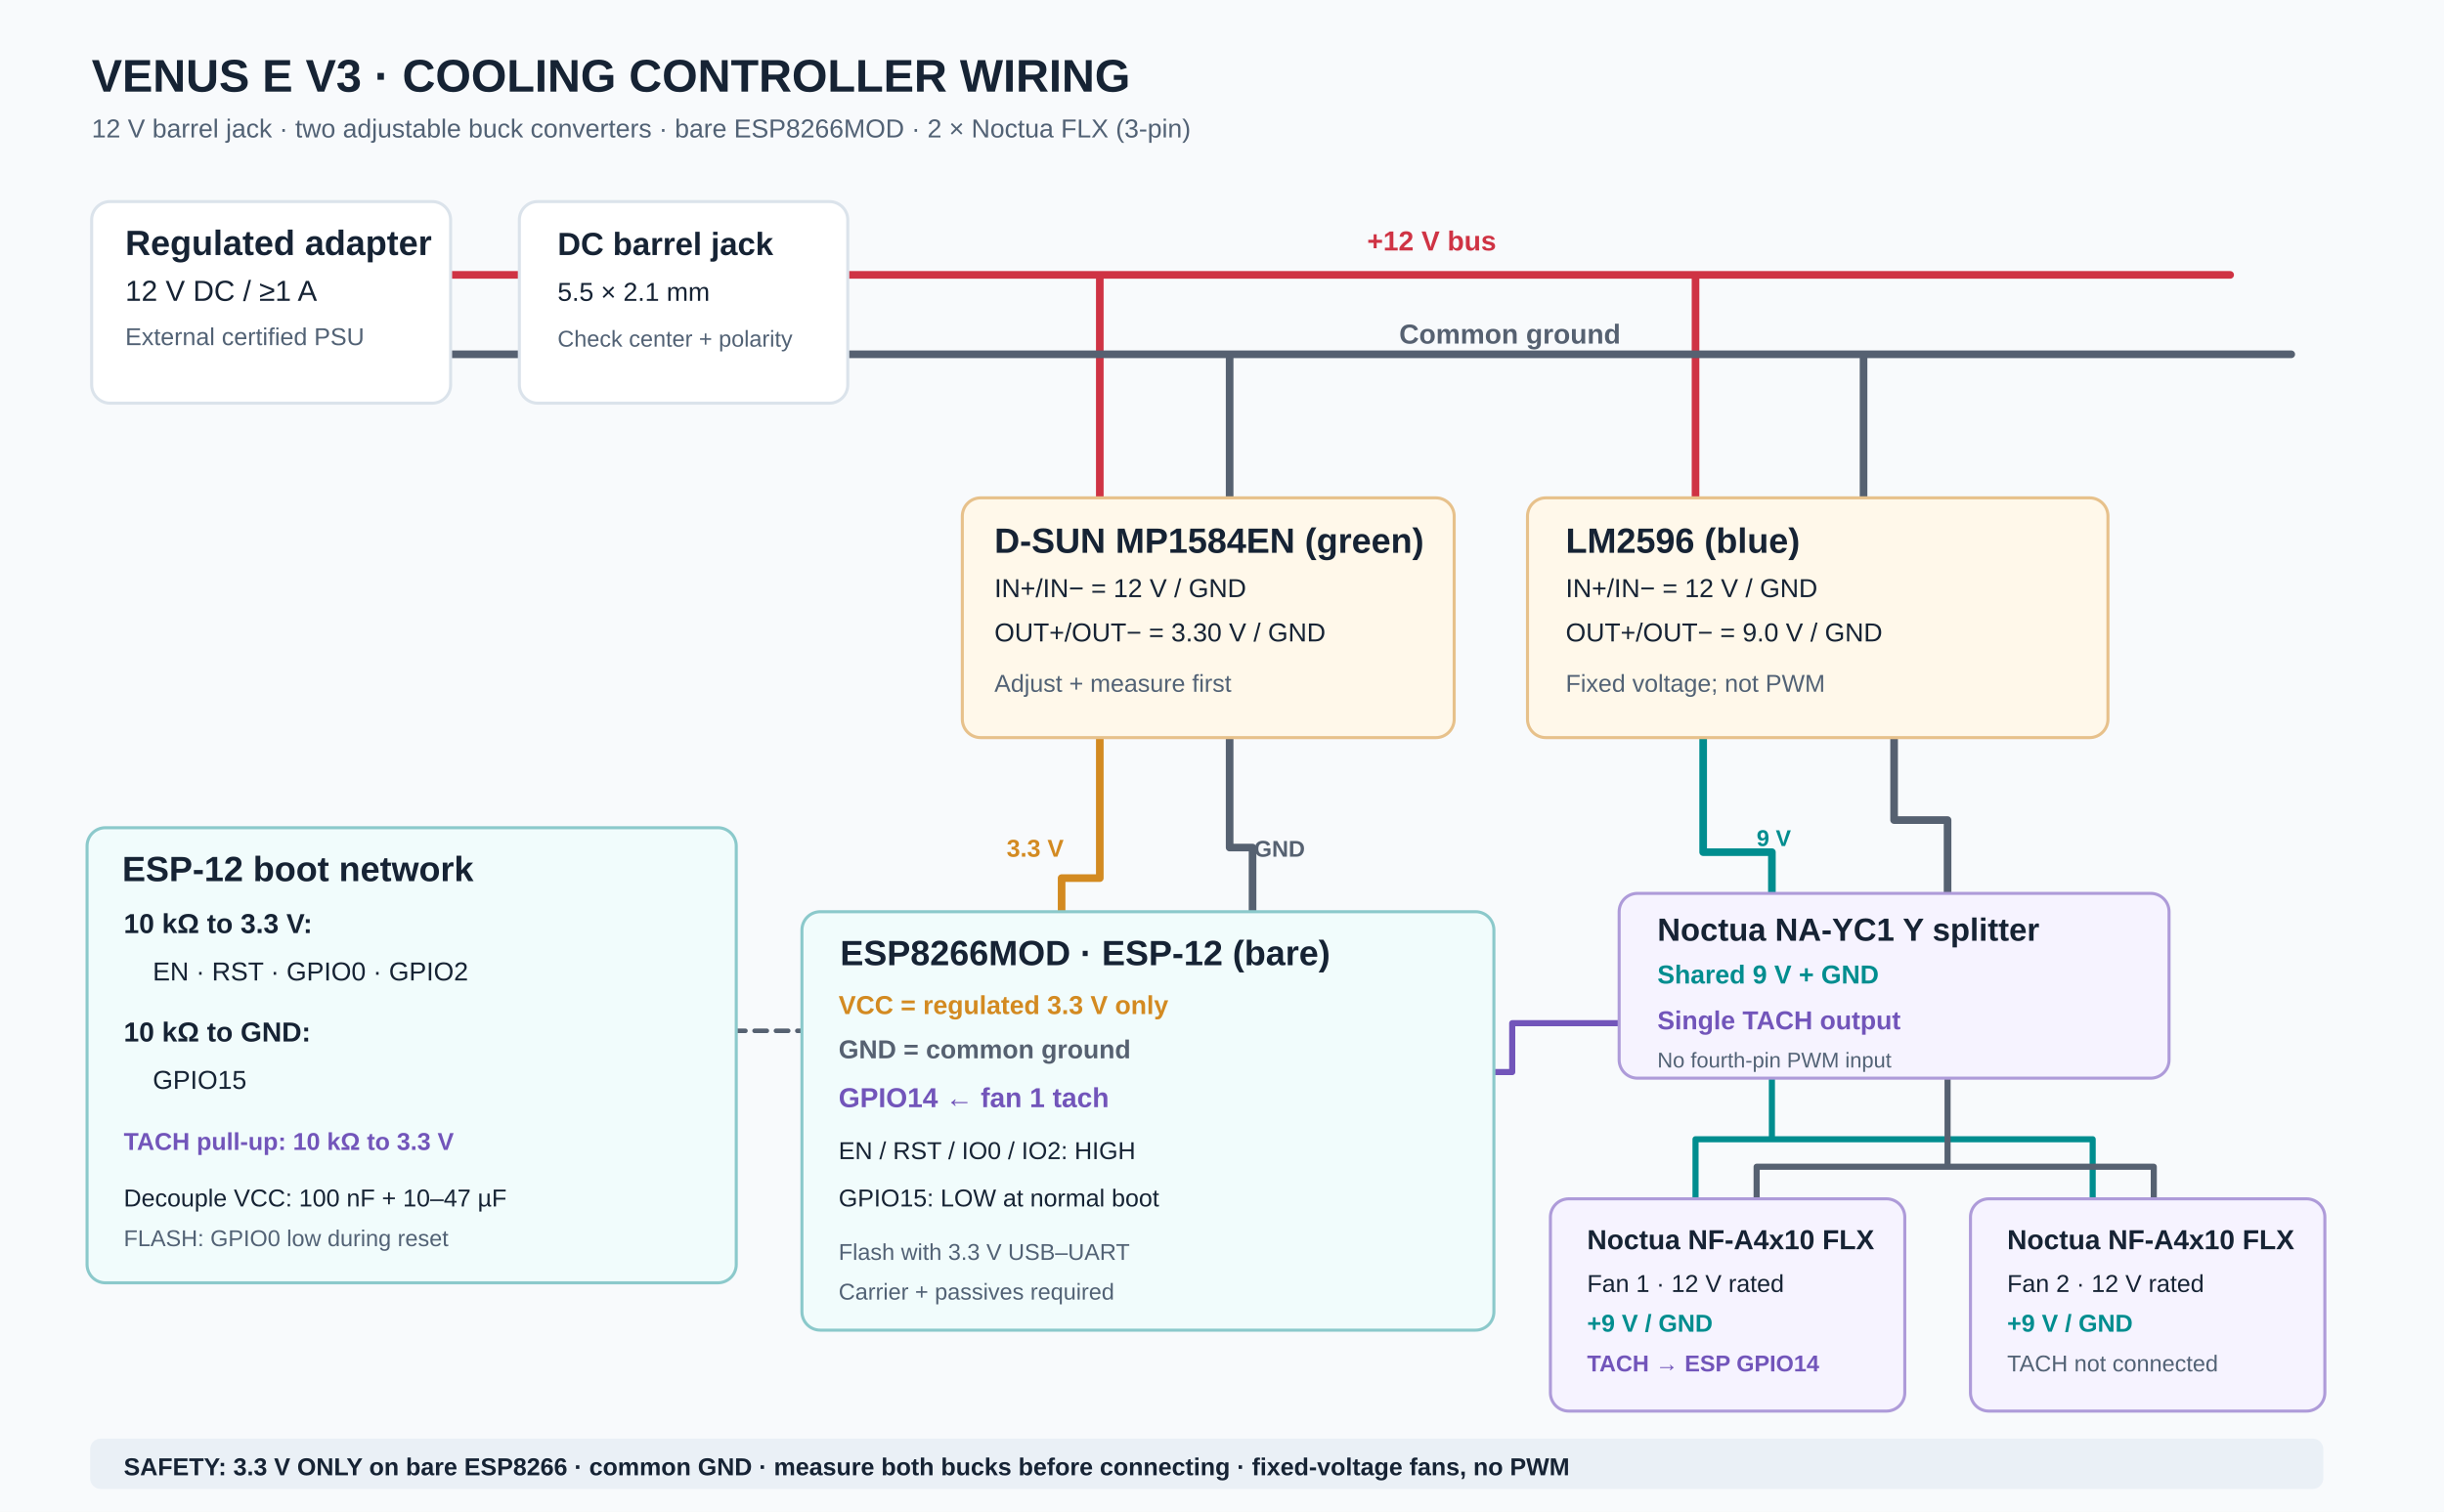
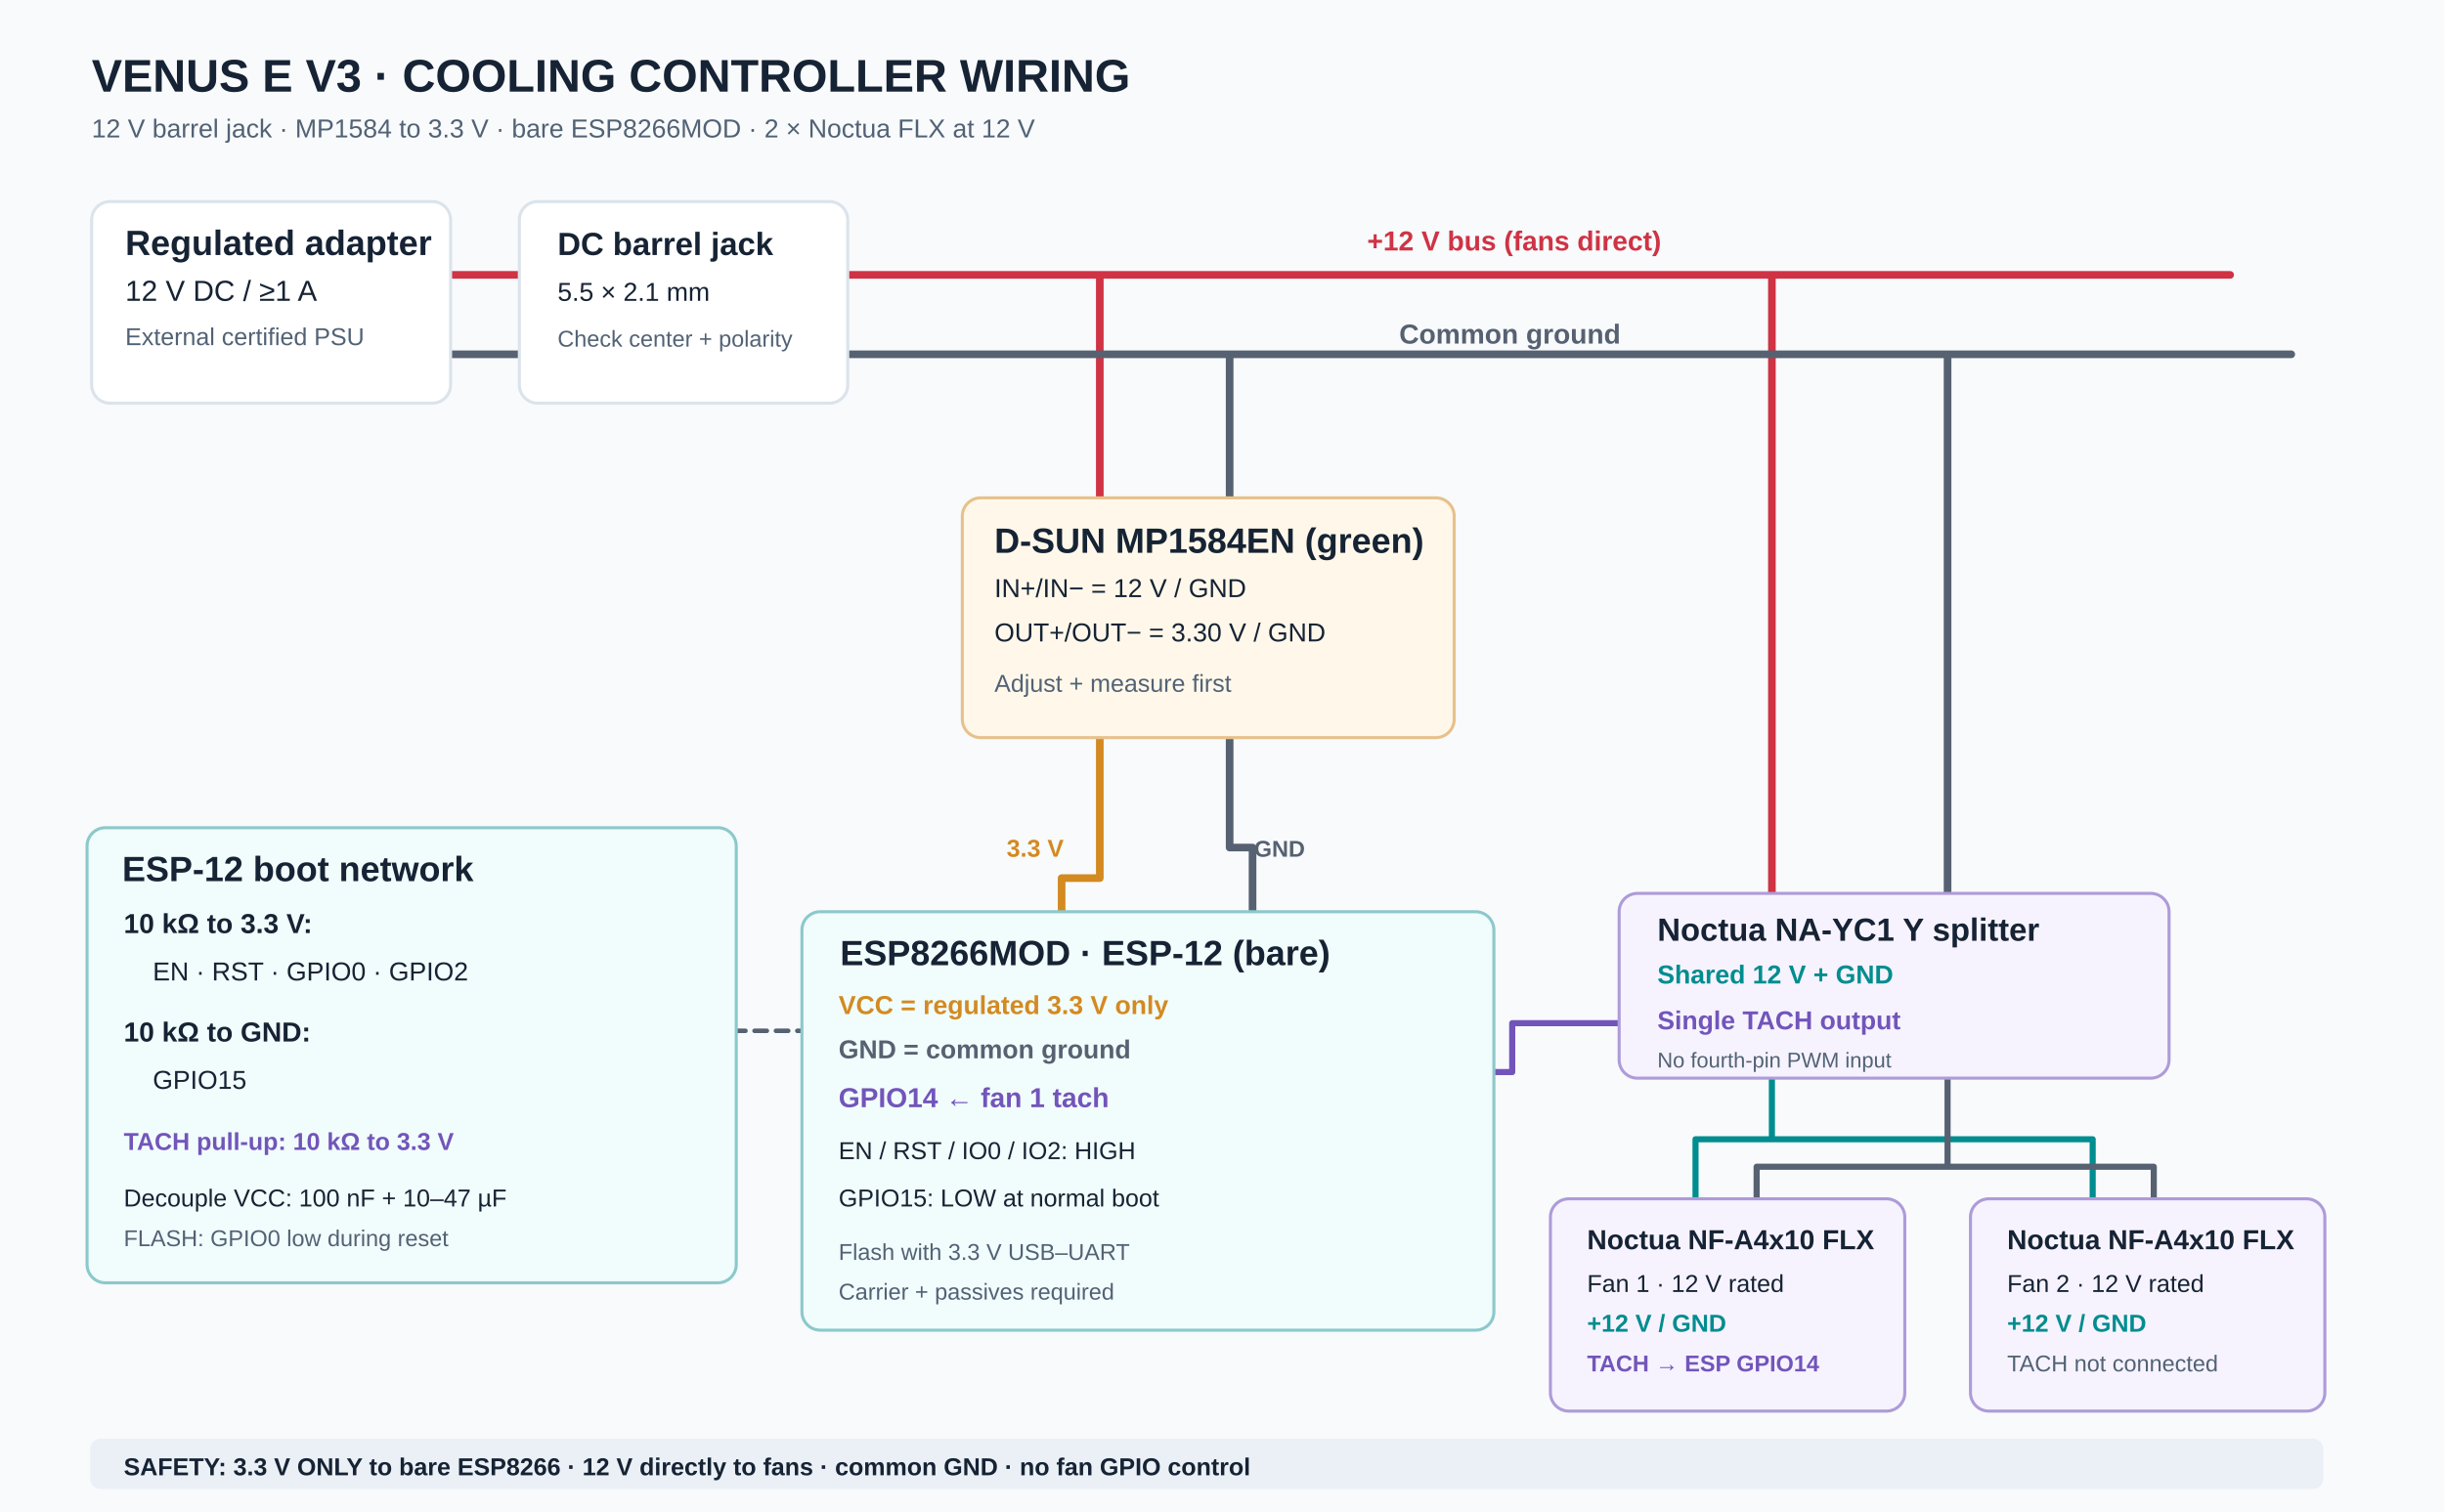
<svg xmlns="http://www.w3.org/2000/svg" width="1600" height="990" viewBox="0 0 1600 990" role="img" aria-labelledby="title desc">
  <rect width="1600" height="990" fill="#f8fafc" />
  <text x="60" y="60" font-family="Arial,Helvetica,sans-serif" font-size="30" font-weight="700" text-anchor="start" fill="#162334">VENUS E V3 · COOLING CONTROLLER WIRING</text>
-   <text x="60" y="90" font-family="Arial,Helvetica,sans-serif" font-size="17" font-weight="400" text-anchor="start" fill="#526275">12 V barrel jack · two adjustable buck converters · bare ESP8266MOD · 2 × Noctua FLX (3-pin)</text>
-   <path d="M295 180 H340 M555 180 H1460 M720 180 V326 M1110 180 V326" stroke="#cf3344" stroke-width="5" fill="none" stroke-linejoin="round" stroke-linecap="round" />
-   <path d="M295 232 H340 M555 232 H1500 M805 232 V326 M1220 232 V326" stroke="#566171" stroke-width="5" fill="none" stroke-linejoin="round" stroke-linecap="round" />
+   <text x="60" y="90" font-family="Arial,Helvetica,sans-serif" font-size="17" font-weight="400" text-anchor="start" fill="#526275">12 V barrel jack · MP1584 to 3.3 V · bare ESP8266MOD · 2 × Noctua FLX at 12 V</text>
+   <path d="M295 180 H340 M555 180 H1460 M720 180 V326 M1160 180 V585" stroke="#cf3344" stroke-width="5" fill="none" stroke-linejoin="round" stroke-linecap="round" />
+   <path d="M295 232 H340 M555 232 H1500 M805 232 V326 M1275 232 V585" stroke="#566171" stroke-width="5" fill="none" stroke-linejoin="round" stroke-linecap="round" />
  <path d="M720 483 V575 H695 V597" stroke="#d38a21" stroke-width="5" fill="none" stroke-linejoin="round" stroke-linecap="round" />
  <path d="M805 483 V555 H820 V597" stroke="#566171" stroke-width="5" fill="none" stroke-linejoin="round" stroke-linecap="round" />
-   <path d="M1115 483 V558 H1160 V585" stroke="#008d8f" stroke-width="5" fill="none" stroke-linejoin="round" stroke-linecap="round" />
-   <path d="M1240 483 V537 H1275 V585" stroke="#566171" stroke-width="5" fill="none" stroke-linejoin="round" stroke-linecap="round" />
  <path d="M1160 706 V746 H1110 V785 M1160 746 H1370 V785" stroke="#008d8f" stroke-width="4" fill="none" stroke-linejoin="round" stroke-linecap="round" />
  <path d="M1275 706 V764 H1150 V785 M1275 764 H1410 V785" stroke="#566171" stroke-width="4" fill="none" stroke-linejoin="round" stroke-linecap="round" />
  <path d="M1060 670 H990 V702 H978" stroke="#7255ba" stroke-width="4" fill="none" stroke-linejoin="round" stroke-linecap="round" />
  <path d="M480 675 H525" stroke="#566171" stroke-width="3" fill="none" stroke-linejoin="round" stroke-linecap="round" stroke-dasharray="8 6" />
-   <text x="895" y="164" font-family="Arial,Helvetica,sans-serif" font-size="18" font-weight="700" text-anchor="start" fill="#cf3344">+12 V bus</text>
+   <text x="895" y="164" font-family="Arial,Helvetica,sans-serif" font-size="18" font-weight="700" text-anchor="start" fill="#cf3344">+12 V bus (fans direct)</text>
  <text x="916" y="225" font-family="Arial,Helvetica,sans-serif" font-size="18" font-weight="700" text-anchor="start" fill="#566171">Common ground</text>
  <rect x="60" y="132" width="235" height="132" rx="12" fill="#fff" stroke="#dbe3eb" stroke-width="2" />
  <rect x="340" y="132" width="215" height="132" rx="12" fill="#fff" stroke="#dbe3eb" stroke-width="2" />
  <text x="82" y="167" font-family="Arial,Helvetica,sans-serif" font-size="23" font-weight="700" text-anchor="start" fill="#162334">Regulated adapter</text>
  <text x="82" y="197" font-family="Arial,Helvetica,sans-serif" font-size="19" font-weight="400" text-anchor="start" fill="#162334">12 V DC / ≥1 A</text>
  <text x="82" y="226" font-family="Arial,Helvetica,sans-serif" font-size="16" font-weight="400" text-anchor="start" fill="#526275">External certified PSU</text>
  <text x="365" y="167" font-family="Arial,Helvetica,sans-serif" font-size="21" font-weight="700" text-anchor="start" fill="#162334">DC barrel jack</text>
  <text x="365" y="197" font-family="Arial,Helvetica,sans-serif" font-size="17" font-weight="400" text-anchor="start" fill="#162334">5.5 × 2.1 mm</text>
  <text x="365" y="227" font-family="Arial,Helvetica,sans-serif" font-size="15" font-weight="400" text-anchor="start" fill="#526275">Check center + polarity</text>
  <rect x="630" y="326" width="322" height="157" rx="12" fill="#fff8ea" stroke="#e7c18b" stroke-width="2" />
-   <rect x="1000" y="326" width="380" height="157" rx="12" fill="#fff8ea" stroke="#e7c18b" stroke-width="2" />
  <text x="651" y="362" font-family="Arial,Helvetica,sans-serif" font-size="23" font-weight="700" text-anchor="start" fill="#162334">D-SUN MP1584EN (green)</text>
  <text x="651" y="391" font-family="Arial,Helvetica,sans-serif" font-size="17" font-weight="400" text-anchor="start" fill="#162334">IN+/IN− = 12 V / GND</text>
  <text x="651" y="420" font-family="Arial,Helvetica,sans-serif" font-size="17" font-weight="400" text-anchor="start" fill="#162334">OUT+/OUT− = 3.30 V / GND</text>
  <text x="651" y="453" font-family="Arial,Helvetica,sans-serif" font-size="16" font-weight="400" text-anchor="start" fill="#526275">Adjust + measure first</text>
-   <text x="1025" y="362" font-family="Arial,Helvetica,sans-serif" font-size="23" font-weight="700" text-anchor="start" fill="#162334">LM2596 (blue)</text>
-   <text x="1025" y="391" font-family="Arial,Helvetica,sans-serif" font-size="17" font-weight="400" text-anchor="start" fill="#162334">IN+/IN− = 12 V / GND</text>
-   <text x="1025" y="420" font-family="Arial,Helvetica,sans-serif" font-size="17" font-weight="400" text-anchor="start" fill="#162334">OUT+/OUT− = 9.0 V / GND</text>
-   <text x="1025" y="453" font-family="Arial,Helvetica,sans-serif" font-size="16" font-weight="400" text-anchor="start" fill="#526275">Fixed voltage; not PWM</text>
  <text x="659" y="561" font-family="Arial,Helvetica,sans-serif" font-size="16" font-weight="700" text-anchor="start" fill="#d38a21">3.3 V</text>
  <text x="821" y="561" font-family="Arial,Helvetica,sans-serif" font-size="15" font-weight="700" text-anchor="start" fill="#566171">GND</text>
-   <text x="1150" y="554" font-family="Arial,Helvetica,sans-serif" font-size="15" font-weight="700" text-anchor="start" fill="#008d8f">9 V</text>
  <rect x="57" y="542" width="425" height="298" rx="12" fill="#f1fcfc" stroke="#8bc9cb" stroke-width="2" />
  <text x="80" y="577" font-family="Arial,Helvetica,sans-serif" font-size="23" font-weight="700" text-anchor="start" fill="#162334">ESP-12 boot network</text>
  <text x="81" y="611" font-family="Arial,Helvetica,sans-serif" font-size="18" font-weight="700" text-anchor="start" fill="#162334">10 kΩ to 3.3 V:</text>
  <text x="100" y="642" font-family="Arial,Helvetica,sans-serif" font-size="17" font-weight="400" text-anchor="start" fill="#162334">EN · RST · GPIO0 · GPIO2</text>
  <text x="81" y="682" font-family="Arial,Helvetica,sans-serif" font-size="18" font-weight="700" text-anchor="start" fill="#162334">10 kΩ to GND:</text>
  <text x="100" y="713" font-family="Arial,Helvetica,sans-serif" font-size="17" font-weight="400" text-anchor="start" fill="#162334">GPIO15</text>
  <text x="81" y="753" font-family="Arial,Helvetica,sans-serif" font-size="16" font-weight="700" text-anchor="start" fill="#7255ba">TACH pull-up: 10 kΩ to 3.3 V</text>
  <text x="81" y="790" font-family="Arial,Helvetica,sans-serif" font-size="16" font-weight="400" text-anchor="start" fill="#162334">Decouple VCC: 100 nF + 10–47 µF</text>
  <text x="81" y="816" font-family="Arial,Helvetica,sans-serif" font-size="15" font-weight="400" text-anchor="start" fill="#526275">FLASH: GPIO0 low during reset</text>
  <rect x="525" y="597" width="453" height="274" rx="12" fill="#f1fcfc" stroke="#8bc9cb" stroke-width="2" />
  <text x="550" y="632" font-family="Arial,Helvetica,sans-serif" font-size="23" font-weight="700" text-anchor="start" fill="#162334">ESP8266MOD · ESP-12 (bare)</text>
  <text x="549" y="664" font-family="Arial,Helvetica,sans-serif" font-size="17" font-weight="700" text-anchor="start" fill="#d38a21">VCC = regulated 3.3 V only</text>
  <text x="549" y="693" font-family="Arial,Helvetica,sans-serif" font-size="17" font-weight="700" text-anchor="start" fill="#566171">GND = common ground</text>
  <text x="549" y="725" font-family="Arial,Helvetica,sans-serif" font-size="18" font-weight="700" text-anchor="start" fill="#7255ba">GPIO14 ← fan 1 tach</text>
  <text x="549" y="759" font-family="Arial,Helvetica,sans-serif" font-size="16" font-weight="400" text-anchor="start" fill="#162334">EN / RST / IO0 / IO2: HIGH</text>
  <text x="549" y="790" font-family="Arial,Helvetica,sans-serif" font-size="16" font-weight="400" text-anchor="start" fill="#162334">GPIO15: LOW at normal boot</text>
  <text x="549" y="825" font-family="Arial,Helvetica,sans-serif" font-size="15" font-weight="400" text-anchor="start" fill="#526275">Flash with 3.3 V USB–UART</text>
  <text x="549" y="851" font-family="Arial,Helvetica,sans-serif" font-size="15" font-weight="400" text-anchor="start" fill="#526275">Carrier + passives required</text>
  <rect x="1060" y="585" width="360" height="121" rx="12" fill="#f6f3ff" stroke="#ae9bd9" stroke-width="2" />
  <text x="1085" y="616" font-family="Arial,Helvetica,sans-serif" font-size="21" font-weight="700" text-anchor="start" fill="#162334">Noctua NA-YC1 Y splitter</text>
-   <text x="1085" y="644" font-family="Arial,Helvetica,sans-serif" font-size="17" font-weight="700" text-anchor="start" fill="#008d8f">Shared 9 V + GND</text>
+   <text x="1085" y="644" font-family="Arial,Helvetica,sans-serif" font-size="17" font-weight="700" text-anchor="start" fill="#008d8f">Shared 12 V + GND</text>
  <text x="1085" y="674" font-family="Arial,Helvetica,sans-serif" font-size="17" font-weight="700" text-anchor="start" fill="#7255ba">Single TACH output</text>
  <text x="1085" y="699" font-family="Arial,Helvetica,sans-serif" font-size="14" font-weight="400" text-anchor="start" fill="#526275">No fourth-pin PWM input</text>
  <rect x="1015" y="785" width="232" height="139" rx="12" fill="#f6f3ff" stroke="#ae9bd9" stroke-width="2" />
  <rect x="1290" y="785" width="232" height="139" rx="12" fill="#f6f3ff" stroke="#ae9bd9" stroke-width="2" />
  <text x="1039" y="818" font-family="Arial,Helvetica,sans-serif" font-size="18" font-weight="700" text-anchor="start" fill="#162334">Noctua NF-A4x10 FLX</text>
  <text x="1039" y="846" font-family="Arial,Helvetica,sans-serif" font-size="16" font-weight="400" text-anchor="start" fill="#162334">Fan 1 · 12 V rated</text>
-   <text x="1039" y="872" font-family="Arial,Helvetica,sans-serif" font-size="16" font-weight="700" text-anchor="start" fill="#008d8f">+9 V / GND</text>
+   <text x="1039" y="872" font-family="Arial,Helvetica,sans-serif" font-size="16" font-weight="700" text-anchor="start" fill="#008d8f">+12 V / GND</text>
  <text x="1039" y="898" font-family="Arial,Helvetica,sans-serif" font-size="15" font-weight="700" text-anchor="start" fill="#7255ba">TACH → ESP GPIO14</text>
  <text x="1314" y="818" font-family="Arial,Helvetica,sans-serif" font-size="18" font-weight="700" text-anchor="start" fill="#162334">Noctua NF-A4x10 FLX</text>
  <text x="1314" y="846" font-family="Arial,Helvetica,sans-serif" font-size="16" font-weight="400" text-anchor="start" fill="#162334">Fan 2 · 12 V rated</text>
-   <text x="1314" y="872" font-family="Arial,Helvetica,sans-serif" font-size="16" font-weight="700" text-anchor="start" fill="#008d8f">+9 V / GND</text>
+   <text x="1314" y="872" font-family="Arial,Helvetica,sans-serif" font-size="16" font-weight="700" text-anchor="start" fill="#008d8f">+12 V / GND</text>
  <text x="1314" y="898" font-family="Arial,Helvetica,sans-serif" font-size="15" font-weight="400" text-anchor="start" fill="#526275">TACH not connected</text>
  <rect x="60" y="943" width="1460" height="31" rx="6" fill="#eaf0f6" stroke="#eaf0f6" stroke-width="2" />
-   <text x="81" y="966" font-family="Arial,Helvetica,sans-serif" font-size="16" font-weight="700" text-anchor="start" fill="#162334">SAFETY: 3.3 V ONLY on bare ESP8266 · common GND · measure both bucks before connecting · fixed-voltage fans, no PWM</text>
+   <text x="81" y="966" font-family="Arial,Helvetica,sans-serif" font-size="16" font-weight="700" text-anchor="start" fill="#162334">SAFETY: 3.3 V ONLY to bare ESP8266 · 12 V directly to fans · common GND · no fan GPIO control</text>
</svg>
